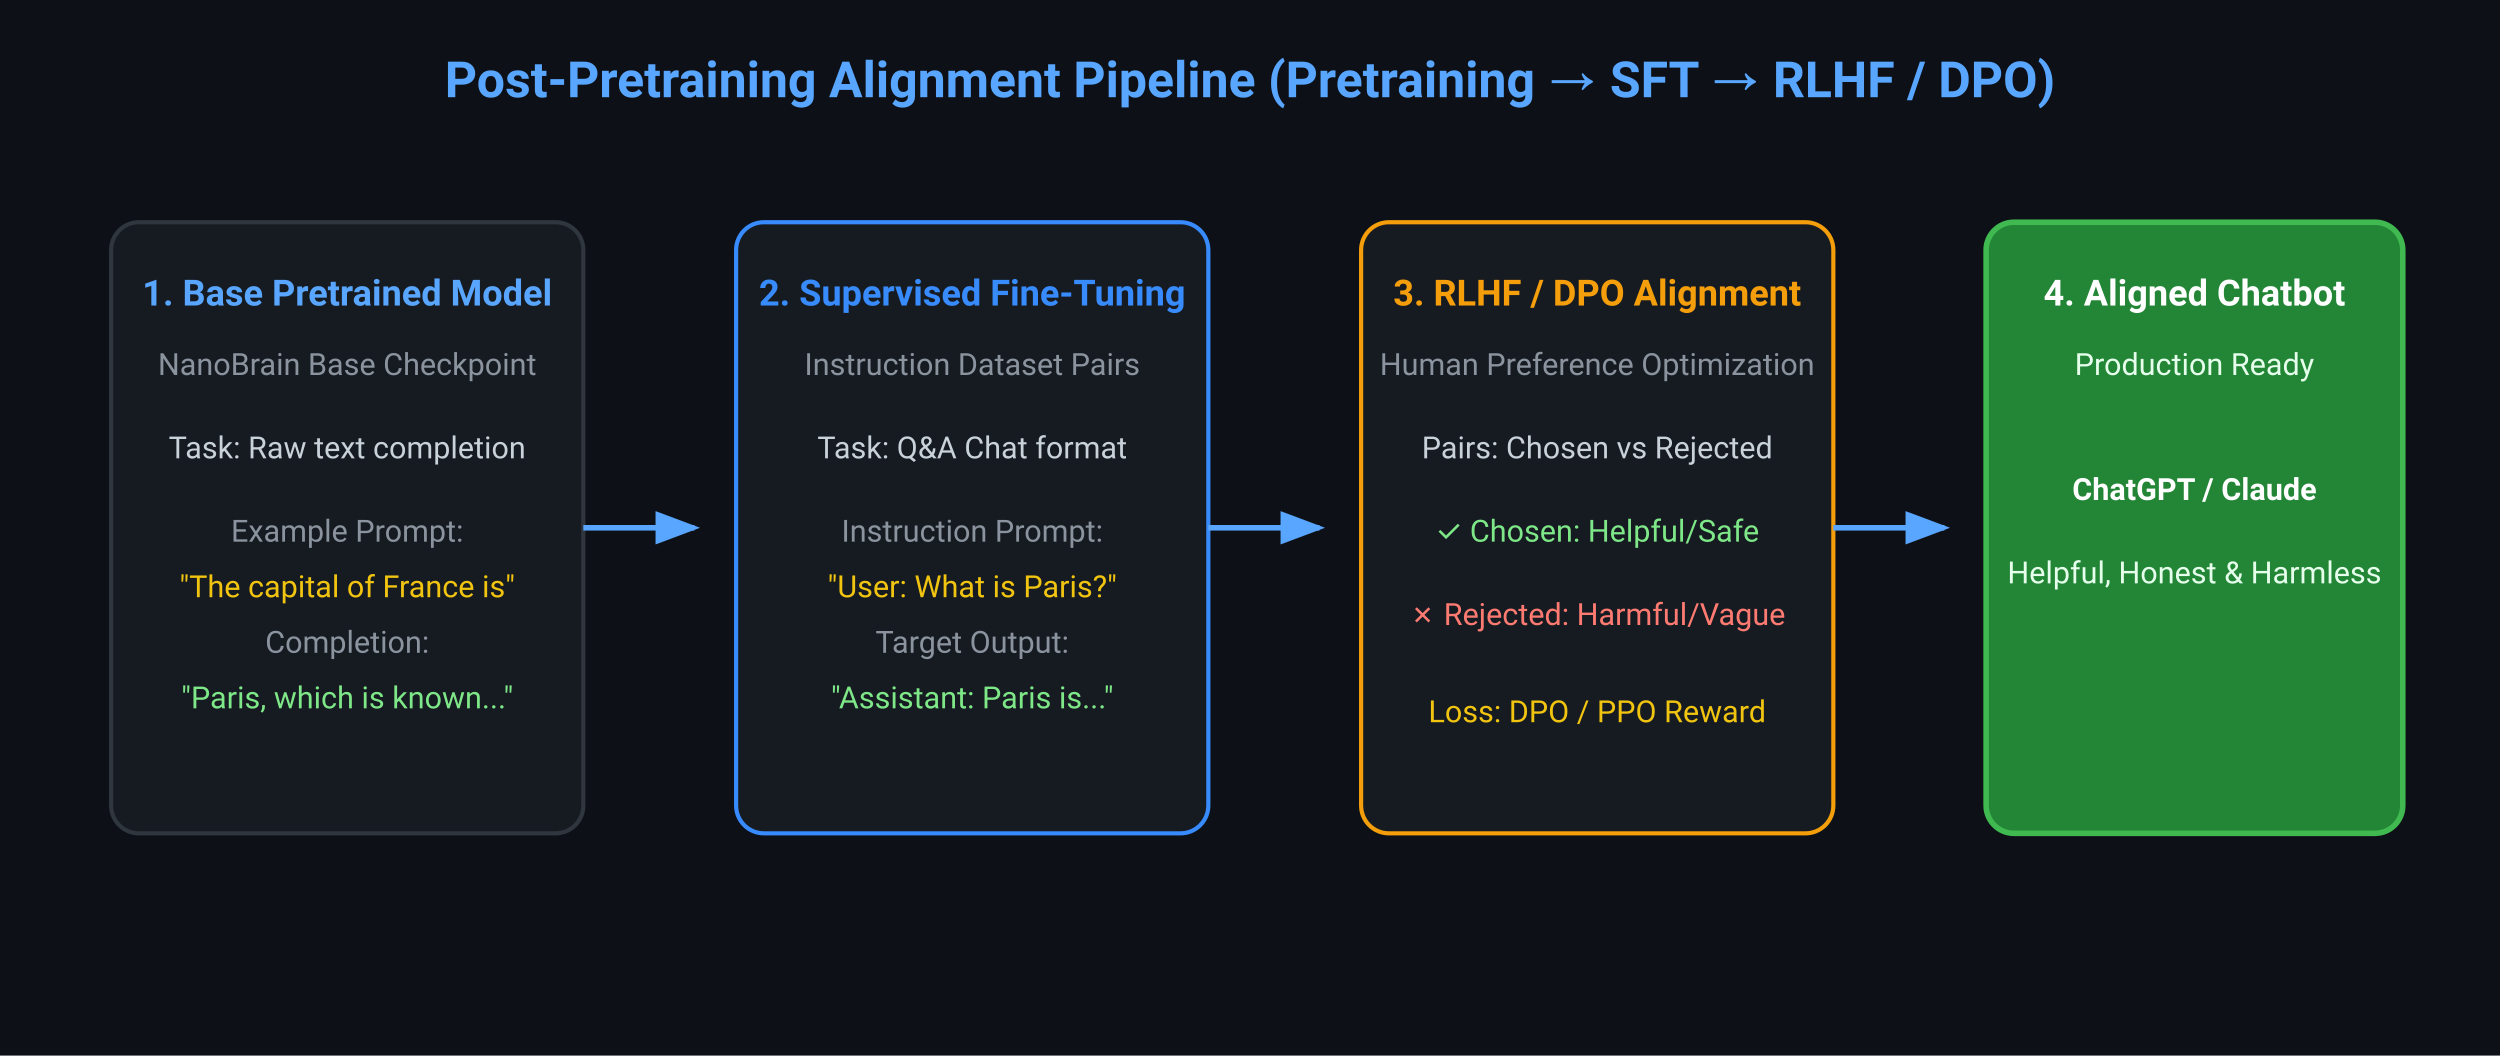
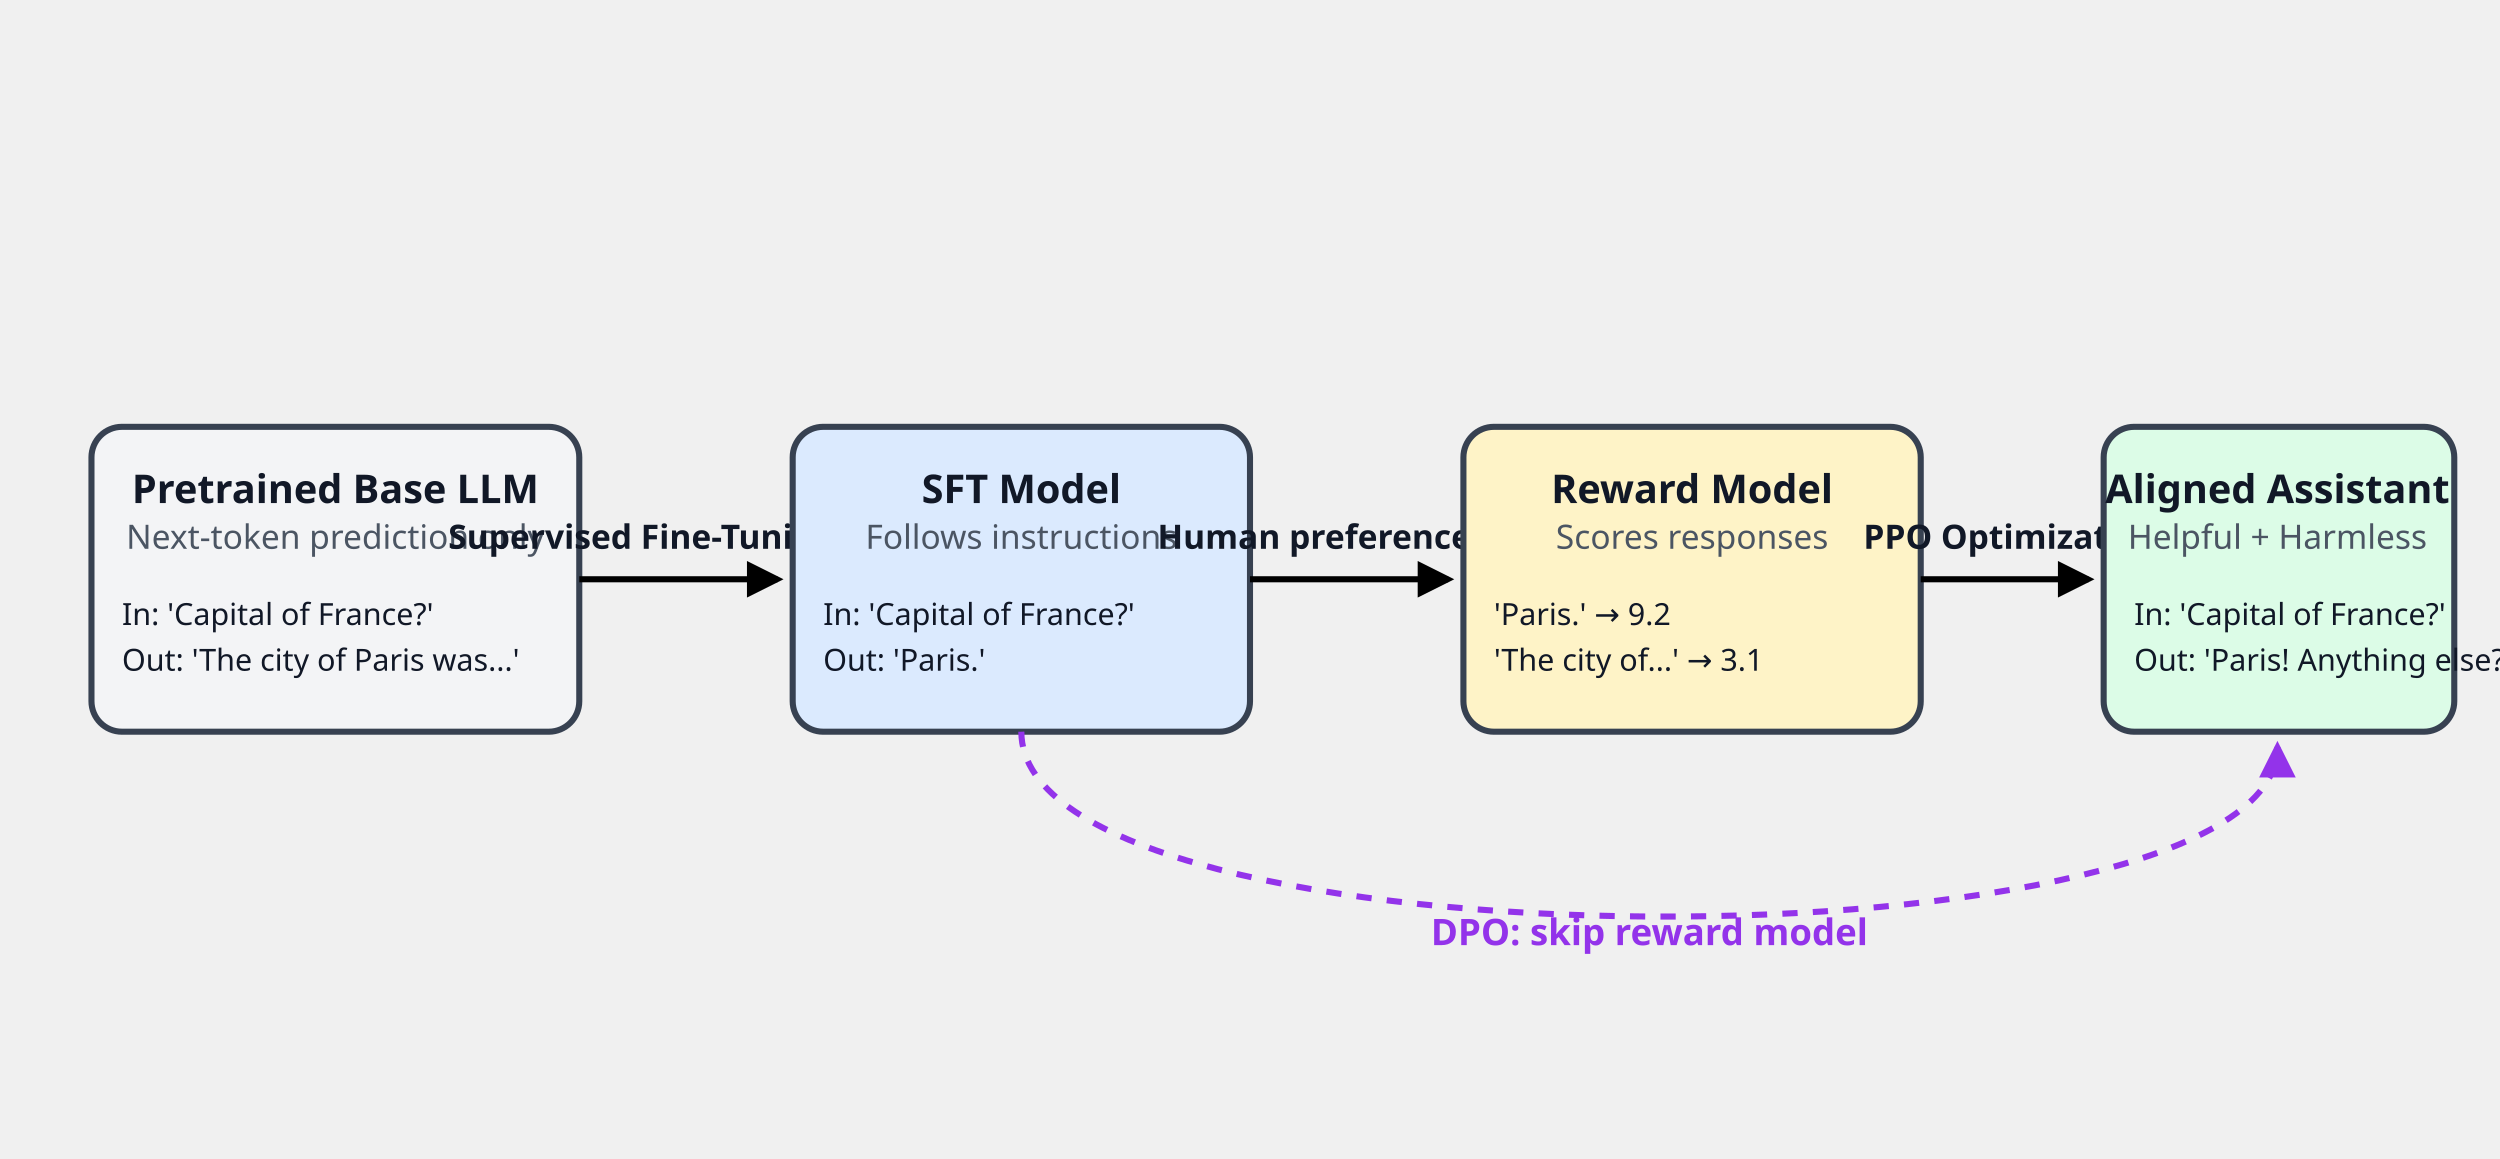
- <svg xmlns="http://www.w3.org/2000/svg" viewBox="0 0 900 380" width="100%" height="100%" style="background-color: #0d1117; font-family: -apple-system, BlinkMacSystemFont, 'Segoe UI', Roboto, Helvetica, Arial, sans-serif;">
-   <style>
-     .title { font-size: 18px; font-weight: bold; fill: #58a6ff; text-anchor: middle; }
-     .box-title { font-size: 13px; font-weight: bold; fill: #ffffff; text-anchor: middle; }
-     .sub-text { font-size: 11px; fill: #8b949e; text-anchor: middle; }
-     .arrow { stroke: #58a6ff; stroke-width: 2; marker-end: url(#arrowhead); }
-   </style>
+ <svg xmlns="http://www.w3.org/2000/svg" viewBox="0 0 820 380" width="820" height="380" style="background-color: white; font-family: sans-serif;">
  <defs>
-     <marker id="arrowhead" markerWidth="8" markerHeight="6" refX="7" refY="3" orient="auto">
-       <polygon points="0 0, 8 3, 0 6" fill="#58a6ff" />
+     <marker id="arrow_b" markerWidth="6" markerHeight="6" refX="5" refY="3" orient="auto">
+       <path d="M0,0 L6,3 L0,6 Z" fill="#000000" />
+     </marker>
+     <marker id="arrow_p" markerWidth="6" markerHeight="6" refX="5" refY="3" orient="auto">
+       <path d="M0,0 L6,3 L0,6 Z" fill="#9333EA" />
    </marker>
  </defs>
-   <rect width="100%" height="100%" fill="#0d1117" />
-   <text x="450" y="35" class="title">Post-Pretraining Alignment Pipeline (Pretraining → SFT → RLHF / DPO)</text>
-   <rect x="40" y="80" width="170" height="220" rx="10" fill="#161b22" stroke="#30363d" stroke-width="1.5" />
-   <text x="125" y="110" class="box-title" style="fill:#58a6ff;">1. Base Pretrained Model</text>
-   <text x="125" y="135" class="sub-text">NanoBrain Base Checkpoint</text>
-   <text x="125" y="165" class="sub-text" style="fill:#c9d1d9;">Task: Raw text completion</text>
-   <text x="125" y="195" class="sub-text" style="fill:#8b949e;">Example Prompt:</text>
-   <text x="125" y="215" class="sub-text" style="fill:#f1c40f;">"The capital of France is"</text>
-   <text x="125" y="235" class="sub-text" style="fill:#8b949e;">Completion:</text>
-   <text x="125" y="255" class="sub-text" style="fill:#7ee787;">"Paris, which is known..."</text>
-   <line x1="210" y1="190" x2="250" y2="190" class="arrow" />
-   <rect x="265" y="80" width="170" height="220" rx="10" fill="#161b22" stroke="#388bfd" stroke-width="1.5" />
-   <text x="350" y="110" class="box-title" style="fill:#388bfd;">2. Supervised Fine-Tuning</text>
-   <text x="350" y="135" class="sub-text">Instruction Dataset Pairs</text>
-   <text x="350" y="165" class="sub-text" style="fill:#c9d1d9;">Task: Q&amp;A Chat format</text>
-   <text x="350" y="195" class="sub-text" style="fill:#8b949e;">Instruction Prompt:</text>
-   <text x="350" y="215" class="sub-text" style="fill:#f1c40f;">"User: What is Paris?"</text>
-   <text x="350" y="235" class="sub-text" style="fill:#8b949e;">Target Output:</text>
-   <text x="350" y="255" class="sub-text" style="fill:#7ee787;">"Assistant: Paris is..."</text>
-   <line x1="435" y1="190" x2="475" y2="190" class="arrow" />
-   <rect x="490" y="80" width="170" height="220" rx="10" fill="#161b22" stroke="#f59e0b" stroke-width="1.5" />
-   <text x="575" y="110" class="box-title" style="fill:#f59e0b;">3. RLHF / DPO Alignment</text>
-   <text x="575" y="135" class="sub-text">Human Preference Optimization</text>
-   <text x="575" y="165" class="sub-text" style="fill:#c9d1d9;">Pairs: Chosen vs Rejected</text>
-   <text x="575" y="195" class="sub-text" style="fill:#7ee787;">✓ Chosen: Helpful/Safe</text>
-   <text x="575" y="225" class="sub-text" style="fill:#ff7b72;">✗ Rejected: Harmful/Vague</text>
-   <text x="575" y="260" class="sub-text" style="fill:#f1c40f;">Loss: DPO / PPO Reward</text>
-   <line x1="660" y1="190" x2="700" y2="190" class="arrow" />
-   <rect x="715" y="80" width="150" height="220" rx="10" fill="#238636" stroke="#3fb950" stroke-width="2" />
-   <text x="790" y="110" class="box-title" style="fill:#ffffff;">4. Aligned Chatbot</text>
-   <text x="790" y="135" class="sub-text" style="fill:#e6ffec;">Production Ready</text>
-   <text x="790" y="180" class="sub-text" style="fill:#ffffff; font-weight:bold;">ChatGPT / Claude</text>
-   <text x="790" y="210" class="sub-text" style="fill:#e6ffec;">Helpful, Honest &amp; Harmless</text>
+   <rect x="30" y="140" width="160" height="100" rx="10" fill="#F3F4F6" stroke="#374151" stroke-width="2" />
+   <text x="110" y="165" font-size="13" font-weight="bold" text-anchor="middle" fill="#111827">Pretrained Base LLM</text>
+   <text x="110" y="180" font-size="11" text-anchor="middle" fill="#4B5563">Next-token prediction only</text>
+   <text x="40" y="205" font-size="10" fill="#111827">In:  'Capital of France?'</text>
+   <text x="40" y="220" font-size="10" fill="#111827">Out: 'The city of Paris was...'</text>
+   <line x1="190" y1="190" x2="255" y2="190" stroke="#000" stroke-width="2" marker-end="url(#arrow_b)" />
+   <text x="225" y="180" font-size="11" text-anchor="middle" font-weight="bold" fill="#111827">Supervised Fine-Tuning (SFT)</text>
+   <rect x="260" y="140" width="150" height="100" rx="10" fill="#DBEAFE" stroke="#374151" stroke-width="2" />
+   <text x="335" y="165" font-size="13" font-weight="bold" text-anchor="middle" fill="#111827">SFT Model</text>
+   <text x="335" y="180" font-size="11" text-anchor="middle" fill="#4B5563">Follows instructions</text>
+   <text x="270" y="205" font-size="10" fill="#111827">In:  'Capital of France?'</text>
+   <text x="270" y="220" font-size="10" fill="#111827">Out: 'Paris.'</text>
+   <line x1="410" y1="190" x2="475" y2="190" stroke="#000" stroke-width="2" marker-end="url(#arrow_b)" />
+   <text x="445" y="180" font-size="11" text-anchor="middle" font-weight="bold" fill="#111827">Human preference data</text>
+   <rect x="480" y="140" width="150" height="100" rx="10" fill="#FEF3C7" stroke="#374151" stroke-width="2" />
+   <text x="555" y="165" font-size="13" font-weight="bold" text-anchor="middle" fill="#111827">Reward Model</text>
+   <text x="555" y="180" font-size="11" text-anchor="middle" fill="#4B5563">Scores responses</text>
+   <text x="490" y="205" font-size="10" fill="#111827">'Paris.' → 9.2</text>
+   <text x="490" y="220" font-size="10" fill="#111827">'The city of...' → 3.1</text>
+   <line x1="630" y1="190" x2="685" y2="190" stroke="#000" stroke-width="2" marker-end="url(#arrow_b)" />
+   <text x="660" y="180" font-size="11" text-anchor="middle" font-weight="bold" fill="#111827">PPO Optimization</text>
+   <rect x="690" y="140" width="115" height="100" rx="10" fill="#DCFCE7" stroke="#374151" stroke-width="2" />
+   <text x="747" y="165" font-size="13" font-weight="bold" text-anchor="middle" fill="#111827">Aligned Assistant</text>
+   <text x="747" y="180" font-size="11" text-anchor="middle" fill="#4B5563">Helpful + Harmless</text>
+   <text x="700" y="205" font-size="10" fill="#111827">In:  'Capital of France?'</text>
+   <text x="700" y="220" font-size="10" fill="#111827">Out: 'Paris! Anything else?'</text>
+   <path d="M 335 240 C 335 320, 747 320, 747 245" fill="none" stroke="#9333EA" stroke-width="2" stroke-dasharray="5,5" marker-end="url(#arrow_p)" />
+   <text x="541" y="310" font-size="12" text-anchor="middle" font-weight="bold" fill="#9333EA">DPO: skip reward model</text>
</svg>
